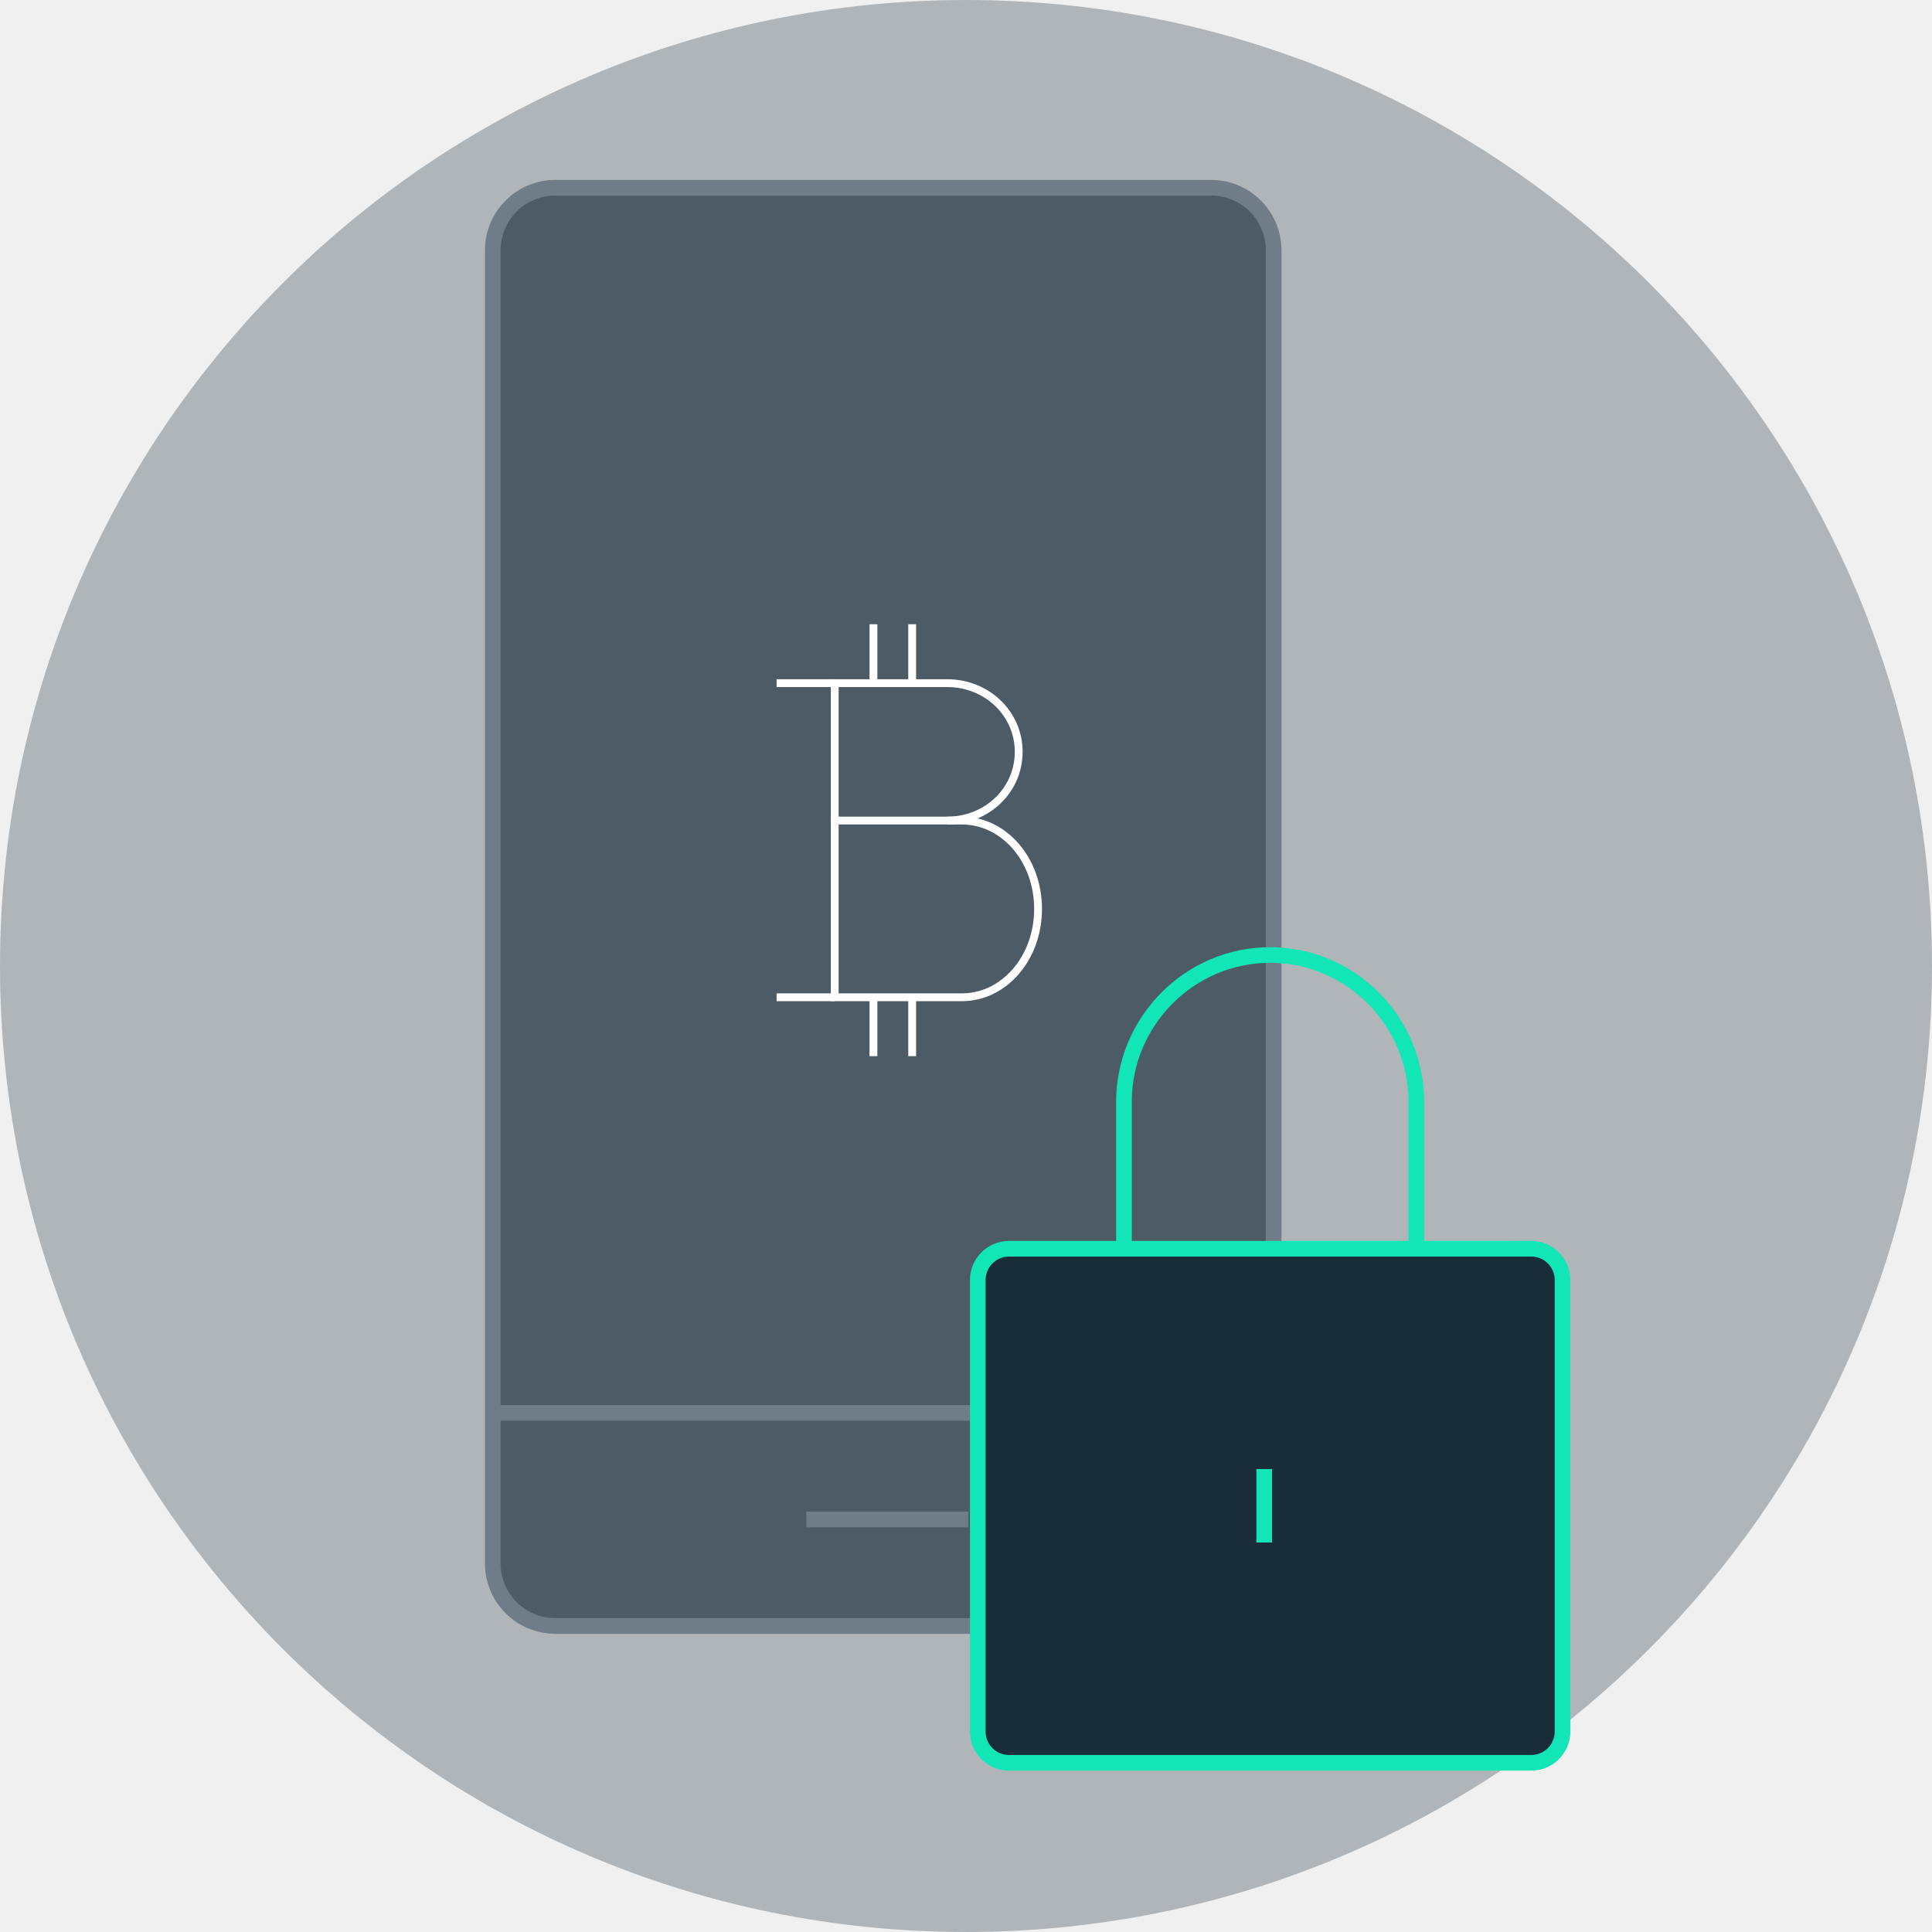
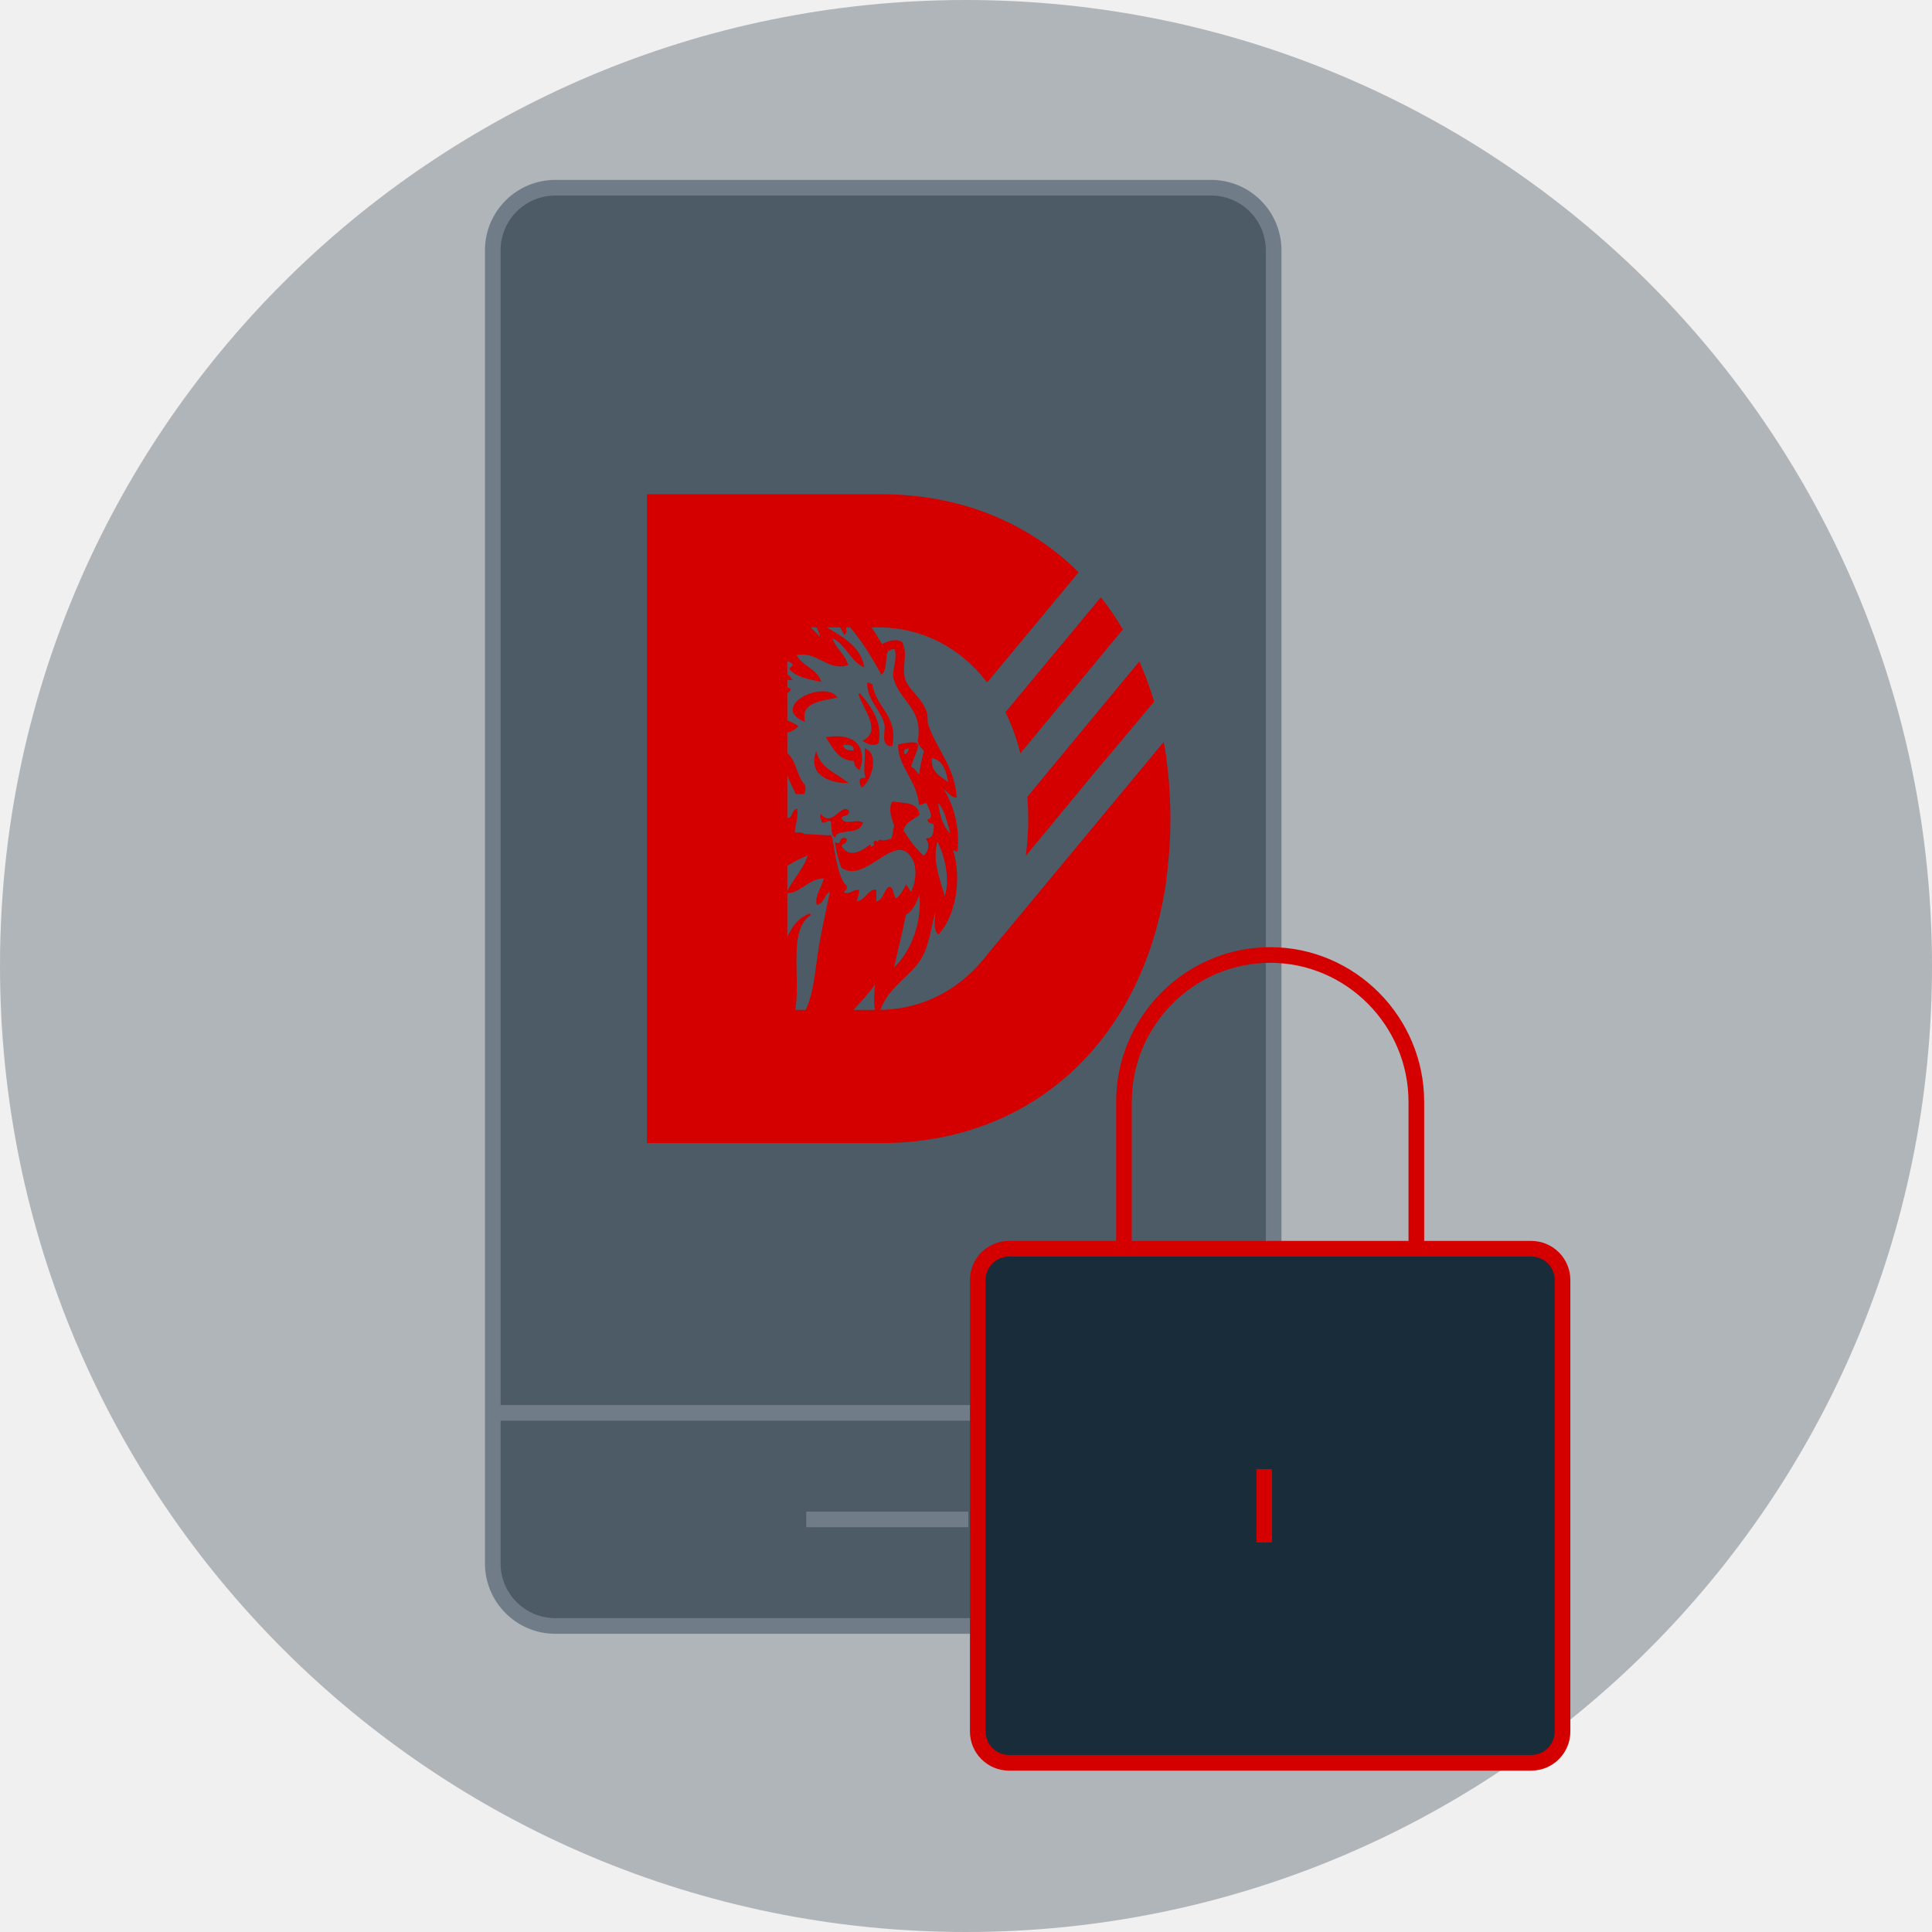
- <svg xmlns="http://www.w3.org/2000/svg" width="247px" height="247px" viewBox="0 0 247 247" version="1.1">
-   <defs>
+ <svg xmlns="http://www.w3.org/2000/svg" width="247px" height="247px" viewBox="0 0 247 247" version="1.1" id="svg46">
+   <defs id="defs11">
    <linearGradient x1="50%" y1="0%" x2="50%" y2="89.467%" id="linearGradient-1">
-       <stop stop-color="#192C3A" offset="0%" />
-       <stop stop-color="#192C3A" offset="100%" />
+       <stop stop-color="#192C3A" offset="0%" id="stop6" />
+       <stop stop-color="#192C3A" offset="100%" id="stop8" />
    </linearGradient>
  </defs>
  <g id="Page-1" stroke="none" stroke-width="1" fill="none" fill-rule="evenodd">
    <g id="tour-control">
      <g id="Onboarding">
        <g id="0.2.3---Tour-3">
          <g id="bg-3">
            <path d="M123.5,247 C191.707,247 247,191.707 247,123.5 C247,55.293 191.707,1.42108547e-14 123.5,1.42108547e-14 C55.293,1.42108547e-14 1.42108547e-14,55.293 1.42108547e-14,123.5 C1.42108547e-14,191.707 55.293,247 123.5,247 Z" id="Oval-2" fill="url(#linearGradient-1)" fill-rule="nonzero" opacity="0.3" />
-             <rect id="Combined-Shape" stroke="#707D89" stroke-width="2" fill-opacity="0.65" fill="#192C3A" fill-rule="nonzero" x="63" y="24" width="99.831" height="183.875" rx="8" />
+             <rect id="Combined-Shape" x="63" y="24" width="99.831" height="183.875" rx="8" stroke-width="2" stroke="#707D89" fill-rule="nonzero" fill-opacity="0.65" fill="#192C3A" />
            <path d="M63.52,180.635 L162.311,180.635" id="Line" stroke="#707D89" stroke-width="2" stroke-linecap="square" />
-             <path d="M104.076,194.255 L122.795,194.255" id="Line" stroke="#707D89" stroke-width="2" stroke-linecap="square" />
-             <g id="Group-4" transform="translate(98, 79)" stroke="#FFFFFF">
-               <g id="top-up">
-                 <g id="shopping-48px-outline_ducatuscoin" transform="translate(0.666667, 0.180606)">
-                   <g id="Group" transform="translate(0.619048, 0.627502)">
-                     <path d="M12.381,0 L12.381,7.53" id="Shape" />
-                     <path d="M17.333,0 L17.333,7.53" id="Shape" />
-                     <path d="M12.381,47.69 L12.381,55.22" id="Shape" />
-                     <path d="M17.333,47.69 L17.333,55.22" id="Shape" />
-                     <path d="M0,47.69 L7.429,47.69" id="Shape-Copy" />
-                     <path d="M0,7.53 L7.429,7.53" id="Shape-Copy-2" />
-                     <path d="M7.429,25.1 L7.429,7.53 L21.804,7.53 C26.901,7.53 30.952,11.421 30.952,16.315 C30.952,21.21 26.901,25.1 21.804,25.1" id="Shape" />
-                     <path d="M7.429,47.69 L7.429,25.1 L23.679,25.1 C29.095,25.1 33.429,30.12 33.429,36.395 C33.429,42.67 29.095,47.69 23.679,47.69 L7.429,47.69 Z" id="Shape" />
-                   </g>
-                 </g>
-               </g>
+             <path d="M104.076,194.255 L122.795,194.255" id="path16" stroke="#707D89" stroke-width="2" stroke-linecap="square" />
+             <g id="Group-3" transform="translate(125, 122)" stroke="#12E5B6" stroke-width="2">
+               <rect id="Rectangle-path" fill="#192C3A" fill-rule="nonzero" x="0.005" y="37.648" width="74.76" height="65.721" rx="4" style="stroke:#d40000;stroke-opacity:1" />
+               <path d="M 18.695,37.648 V 26.941 18.871 c 0,-10.328 8.411,-18.778 18.69,-18.778 v 0 c 10.28,0 18.69,8.45 18.69,18.778 v 14.731 4.046" id="path36" style="stroke:#d40000;stroke-opacity:1" />
+               <path d="M36.63,65.815 L36.63,75.203" id="path38" fill="#F9F9F9" fill-rule="nonzero" style="stroke:#d40000;stroke-opacity:1" />
            </g>
-             <g id="Group-3" transform="translate(125, 122)" stroke="#12E5B6" stroke-width="2">
-               <rect id="Rectangle-path" fill="#192C3A" fill-rule="nonzero" x="0.005" y="37.648" width="74.76" height="65.721" rx="4" />
-               <path d="M18.695,37.648 L18.695,18.871 C18.695,8.543 27.106,0.093 37.385,0.093 L37.385,0.093 C47.665,0.093 56.076,8.543 56.076,18.871 L56.076,37.648" id="Shape" />
-               <path d="M36.63,65.815 L36.63,75.203" id="Shape" fill="#F9F9F9" fill-rule="nonzero" />
+             <g transform="matrix(0.2108118,0,0,0.2506677,57.54954,32.13623)" id="g16" style="fill:#d40000;fill-opacity:1;stroke:#d40000;stroke-opacity:1">
+               <path style="fill:#d40000;fill-opacity:1;stroke:#d40000;stroke-opacity:1" d="m 267.657,251.925 c 3.575,-14.808 -9.886,-19.06 -11.978,-30.694 -0.958,-0.042 -1.037,-0.96 -2.246,-0.749 0.053,8.624 8.588,13.206 10.481,20.963 0.783,3.203 -2.664,10.188 3.743,10.48 z" id="path2" />
+               <path style="fill:#d40000;fill-opacity:1;stroke:#d40000;stroke-opacity:1" d="m 214.503,239.198 c -2.099,-9.757 10.962,-10.374 19.465,-11.978 -8.786,-7.637 -38.526,5.088 -19.465,11.978 z" id="path4" />
+               <path style="fill:#d40000;fill-opacity:1;stroke:#d40000;stroke-opacity:1" d="m 251.188,249.68 c 1.892,0.995 5.947,2.489 8.235,0.748 2.337,-11.371 -5.629,-18.791 -11.23,-24.706 2.403,7.317 14.344,18.376 2.995,23.958 z" id="path6" />
+               <path style="fill:#d40000;fill-opacity:1;stroke:#d40000;stroke-opacity:1" d="m 245.198,259.411 c 0.273,2.222 1.298,3.694 2.994,4.492 4.632,-13.417 -6.428,-17.491 -19.465,-15.722 4.086,5.148 7.255,11.214 16.471,11.23 z m 0,-4.491 c -4.162,0.418 -7.14,-0.347 -7.486,-3.744 3.757,-0.014 7.924,-0.439 7.486,3.744 z" id="path8" />
+               <path style="fill:#d40000;fill-opacity:1;stroke:#d40000;stroke-opacity:1" d="m 251.936,254.171 c 0.392,6.433 -1.239,12.064 0.749,14.225 -0.512,1.484 -4.459,-0.467 -3.743,2.246 -0.032,1.03 0.354,1.644 0.748,2.247 4.958,-3.097 10.144,-15.581 2.246,-18.718 z" id="path10" />
+               <path style="fill:#d40000;fill-opacity:1;stroke:#d40000;stroke-opacity:1" d="m 221.989,256.417 c -4.063,11.36 10.735,14.174 17.968,14.225 -6.531,-4.2 -14.908,-6.554 -17.968,-14.225 z" id="path12" />
+               <path style="fill:#d40000;fill-opacity:1;stroke:#d40000;stroke-opacity:1" d="m 249.689,291.604 c -3.569,-1.747 -10.551,2.047 -12.727,-2.246 -0.162,-2.906 4.518,-0.971 4.492,-3.743 -4.211,-3.616 -9.282,8.473 -16.471,2.246 -0.168,1.416 0.844,1.651 0.748,2.995 2.363,0.367 2.645,-1.348 5.241,-0.749 1.507,1.988 0.028,6.96 2.246,8.235 1.601,-4.705 14.07,-0.844 16.471,-6.738 z" id="path14" />
            </g>
+             <path style="fill:#d40000;stroke-width:0.23;fill-opacity:1;stroke:#d40000;stroke-opacity:1" d="m 149.513,104.354 c -0.001,-0.224 -0.004,-0.447 -0.006,-0.665 -6.2e-4,-0.047 -4.4e-4,-0.094 -0.001,-0.141 l -0.001,6.2e-4 c -0.02,-1.152 -0.067,-2.187 -0.128,-2.913 l -0.001,-0.001 c -0.018,-0.244 -0.035,-0.487 -0.056,-0.73 l 0.001,-0.001 c -0.025,-0.305 -0.053,-0.609 -0.083,-0.911 -0.121,-1.19 -0.266,-2.369 -0.464,-3.515 -0.021,-0.122 -0.043,-0.242 -0.065,-0.363 l -21.483,25.898 -0.013,-0.015 -0.696,0.843 c -3.425,4.625 -8.365,7.339 -14.13,7.383 0.95,-2.756 3.139,-4.005 4.745,-5.948 1.6,-1.936 1.69,-4.492 2.525,-7.521 0.159,1.125 -0.348,3.034 0.316,3.558 1.99,-2.191 2.963,-6.784 1.736,-10.7 0.413,-0.22 0.679,0.577 0.631,-0.19 0.242,-3.603 -1.025,-6.413 -2.052,-7.883 0.756,0.29 1.052,1.126 1.894,1.313 -0.221,-3.734 -2.551,-6.011 -3.63,-9.196 -0.152,-0.448 0.006,-0.944 -0.158,-1.502 -0.561,-1.905 -2.509,-2.982 -2.841,-4.504 -0.351,-1.61 0.431,-3.068 -0.316,-4.504 -0.86,-0.465 -1.864,0.011 -2.525,0.355 -0.475,-0.835 -0.972,-1.657 -1.523,-2.409 h 1.055 c 5.655,0 10.526,2.56 13.964,6.974 L 137.741,73.17 c -6.377,-6.281 -15.018,-9.87 -25.1,-9.87 H 82.833 v 82.72 h 29.115 c 0.249,0 0.497,-0.004 0.744,-0.008 l 7.2e-4,0.008 c 18.981,0 32.83,-12.724 36.107,-32.177 0.196,-1.141 0.313,-2.332 0.434,-3.517 0.03,-0.302 0.061,-0.604 0.087,-0.909 l -0.001,-0.001 c 0.041,-0.484 0.047,-0.566 0.072,-0.935 0.084,-1.121 0.119,-2.375 0.123,-3.581 1.8e-4,-0.052 0.001,-0.103 0.001,-0.155 l -7.2e-4,-4e-4 c 0,-0.056 -4.5e-4,-0.111 -4.5e-4,-0.167 l 0.001,-6.2e-4 c 0,-0.074 -0.002,-0.148 -0.002,-0.223 z m -35.38,19.644 c 0.483,-2.428 1.114,-4.68 1.578,-7.131 1.02,-0.538 1.471,-1.754 1.894,-3.003 0.601,4.594 -1.548,8.543 -3.472,10.134 z m 6.629,-9.008 c -0.514,-2.222 -1.878,-4.946 -0.947,-7.694 1,1.782 1.947,5.219 0.947,7.694 z m 0.947,-8.257 c -0.967,-0.291 -1.779,-2.387 -1.894,-4.316 1.127,0.85 1.335,2.791 1.894,4.316 z m -2.683,-9.946 c 1.621,0.2 2.107,1.748 2.367,3.565 -0.911,-1.043 -2.561,-1.208 -2.367,-3.565 z M 104.498,80.095 c 0.126,0.501 0.52,1.04 0.48,1.638 -0.53,-0.558 -1.057,-1.136 -1.621,-1.638 z m 0.008,42.993 c -0.322,2.496 -0.66,4.634 -1.427,6.138 h -1.531 c 0.735,-4.261 -0.989,-10.443 2.056,-12.33 -1.442,0.467 -2.432,1.788 -3.064,3.48 v -9.753 c 0.843,-0.538 1.925,-1.087 2.906,-1.45 -0.563,2.02 -1.921,3.123 -2.706,4.879 1.506,0.021 2.684,-1.911 4.723,-1.877 -0.187,1.185 -1.199,2.292 -0.953,3.378 0.871,-0.216 0.804,-1.542 1.733,-1.689 -0.601,3.088 -1.285,5.719 -1.737,9.224 z m 3.313,-8.849 c -0.118,-0.578 0.433,-0.361 0.315,-0.939 -1.498,-1.283 -1.697,-7.104 -2.056,-6.381 l -3.31,-0.188 c -0.229,-0.29 -0.808,-0.165 -1.263,-0.188 0.01,-1.114 0.421,-1.751 0.316,-3.003 -0.484,0.176 -0.41,0.96 -0.901,1.126 -0.155,0.059 -0.381,0.087 -0.381,0.097 v -6.599 c 0.224,1.257 0.872,2.375 1.282,3.236 h 0.947 c 0.245,-0.752 -0.132,0.214 0.113,-0.578 -0.113,-0.51 0,0.038 -0.113,-0.471 -0.991,-1.011 -1.082,-3.13 -2.209,-3.979 -0.008,0.038 -0.012,0.075 -0.02,0.113 v -2.935 c 0.422,-0.061 0.952,-0.263 1.374,-0.705 -0.428,-0.279 -0.953,-0.496 -1.374,-0.675 v -3.569 c 0,-0.092 0.342,-0.231 0.427,-0.448 -0.137,-0.103 -0.427,-0.188 -0.427,-0.258 v -1.082 c 0,0.009 0.391,0.017 0.585,0.026 -0.166,-0.235 -0.374,-0.424 -0.585,-0.577 v -1.952 c 0.211,0.13 0.587,0.284 0.855,0.464 0.181,0.59 -0.271,0.456 -0.339,0.751 0.868,0.97 2.363,1.18 3.776,1.501 -0.668,-1.583 -2.48,-1.812 -3.163,-3.378 2.984,-0.563 4.039,2.014 6.626,1.314 -0.459,-1.457 -1.661,-2.03 -2.053,-3.566 1.854,0.673 2.429,2.846 4.103,3.733 -0.458,-2.465 -2.921,-3.783 -5.069,-5.036 h 2.149 c 0.218,0.251 0.404,0.576 0.552,0.887 0.18,-0.19 0.136,-0.386 0.049,-0.887 h 0.717 c 1.525,1.755 2.782,3.828 3.969,5.974 0.645,-0.547 0.294,-2.267 0.789,-2.992 0.372,0.004 0.465,-0.318 0.947,-0.183 0.454,1.1 -0.168,2.387 -0.158,3.568 0.703,3.129 3.914,3.984 3.157,8.259 0.07,0.668 0.571,0.822 0.789,1.314 -0.25,1.016 -0.505,2.027 -0.631,3.19 -0.481,-0.304 -0.681,-0.942 -1.263,-1.126 0.244,-1.023 0.74,-1.748 0.947,-2.815 -0.154,-0.539 -1.763,-0.115 -2.367,0 0.071,2.755 2.364,4.427 2.683,7.507 0.372,0.004 0.465,-0.323 0.947,-0.188 0.196,0.643 1.113,1.925 0.158,2.252 0.051,0.44 0.689,0.182 0.789,0.563 0.027,1.033 -0.147,1.827 -0.947,1.877 0.506,0.801 0.16,1.831 -0.473,2.252 -1.056,-0.934 -1.933,-2.081 -2.683,-3.378 0.277,-1.171 1.307,-1.448 2.052,-2.064 -0.277,-1.485 -1.955,-1.303 -3.315,-1.501 -0.504,0.981 0.092,2.263 0.316,3.002 -0.321,0.858 -0.113,1.641 -0.652,1.853 0.034,-0.074 0.065,-0.114 0.081,-0.131 -0.049,0.038 -0.253,0.155 -0.792,0.205 -0.466,0.074 -0.665,-0.276 -0.732,0.172 -0.029,0.41 -0.451,-0.422 -0.559,0.051 0.421,0.333 -0.892,1.085 -0.537,0.312 -1.282,1.134 -2.925,1.643 -3.754,0.166 -0.032,-0.601 0.69,-0.306 0.631,-0.938 -0.865,-0.341 -0.397,0.904 -1.263,0.563 0.211,1.062 0.427,2.119 0.789,3.003 3.066,2.092 7.003,-5.232 9.154,-0.939 0.615,1.228 0.326,3.182 -0.316,4.316 -0.219,-0.303 -0.447,-0.594 -0.631,-0.939 -0.354,0.642 -0.72,1.271 -1.263,1.689 -0.57,-0.199 -0.325,-1.364 -0.947,-1.501 -0.639,0.554 -0.681,1.829 -1.735,1.877 v -1.501 c -0.843,-0.12 -1.333,1.512 -2.526,1.501 0.024,-0.597 0.358,-0.826 0.315,-1.501 -0.696,0.048 -0.989,0.576 -1.894,0.375 z m 7.733,-17.641 c -0.11,-0.578 -0.11,-0.36 0,-0.938 0.224,0.016 0.447,0.031 0.473,-0.188 0.588,0.151 0.03,1.145 -0.473,1.126 z m -3.532,32.627 h -0.729 -2.434 c 1.146,-1.253 2.27,-2.427 3.223,-3.857 -0.148,0.846 -0.355,2.854 -0.06,3.857 z" id="path34" />
+             <path style="fill:#d40000;stroke-width:0.23;fill-opacity:1;stroke:#d40000;stroke-opacity:1" d="M 130.509,96.062 143.416,80.457 c -0.818,-1.379 -1.711,-2.687 -2.676,-3.92 l -12.057,14.53 c 0.745,1.534 1.359,3.205 1.826,4.995 z" id="path36-9" />
+             <path style="fill:#d40000;stroke-width:0.23;fill-opacity:1;stroke:#d40000;stroke-opacity:1" d="m 131.559,105.825 c -0.004,0.155 -0.013,0.308 -0.018,0.462 -0.042,0.94 -0.122,1.856 -0.231,2.752 l 9.367,-11.348 0.014,0.015 6.733,-8.032 c -0.511,-1.701 -1.111,-3.335 -1.796,-4.899 l -14.161,17.121 c 0.07,0.93 0.108,1.882 0.108,2.854 0,0.355 -0.005,0.71 -0.014,1.062 -4.5e-4,0.004 -4.5e-4,0.008 -6.3e-4,0.013 z" id="path38-3" />
          </g>
        </g>
      </g>
    </g>
  </g>
</svg>
